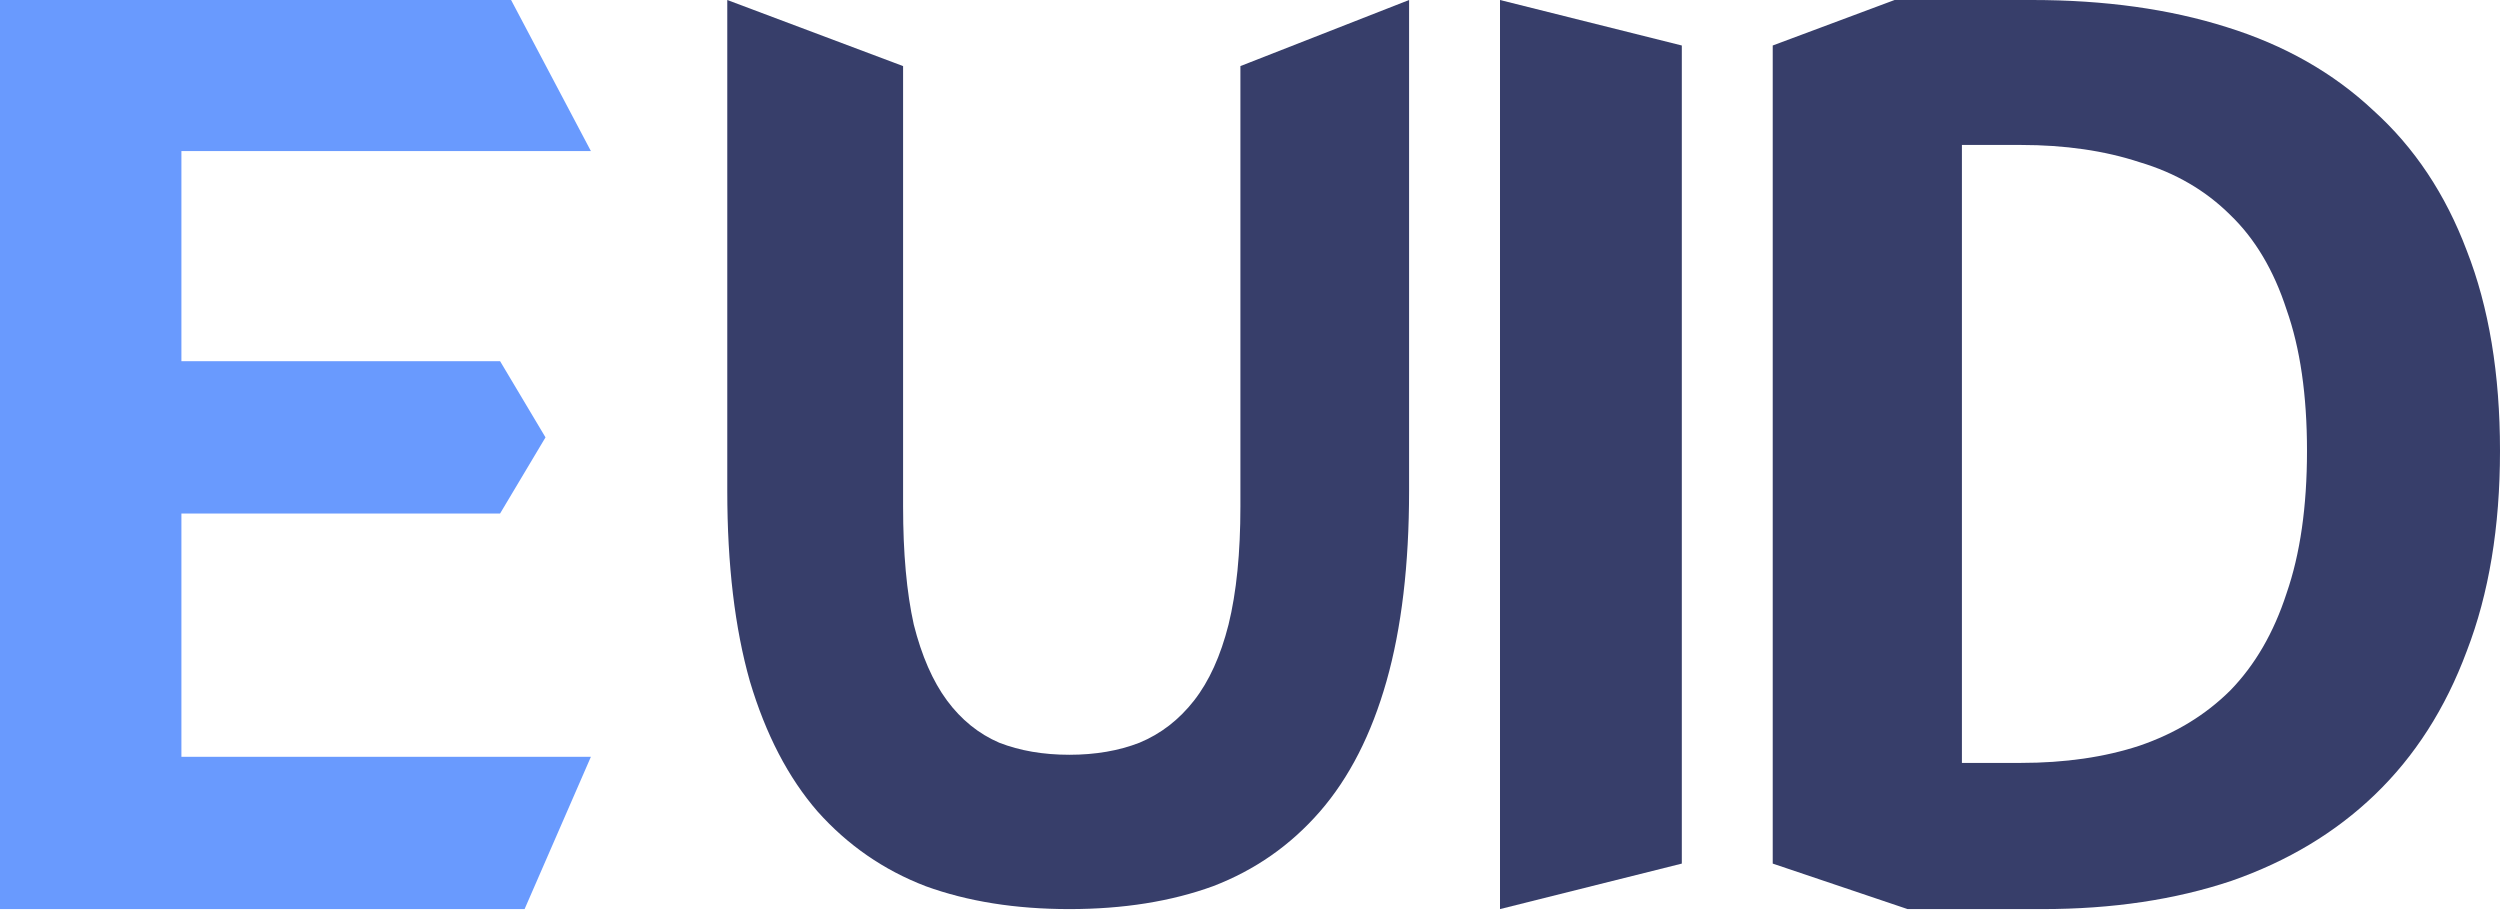
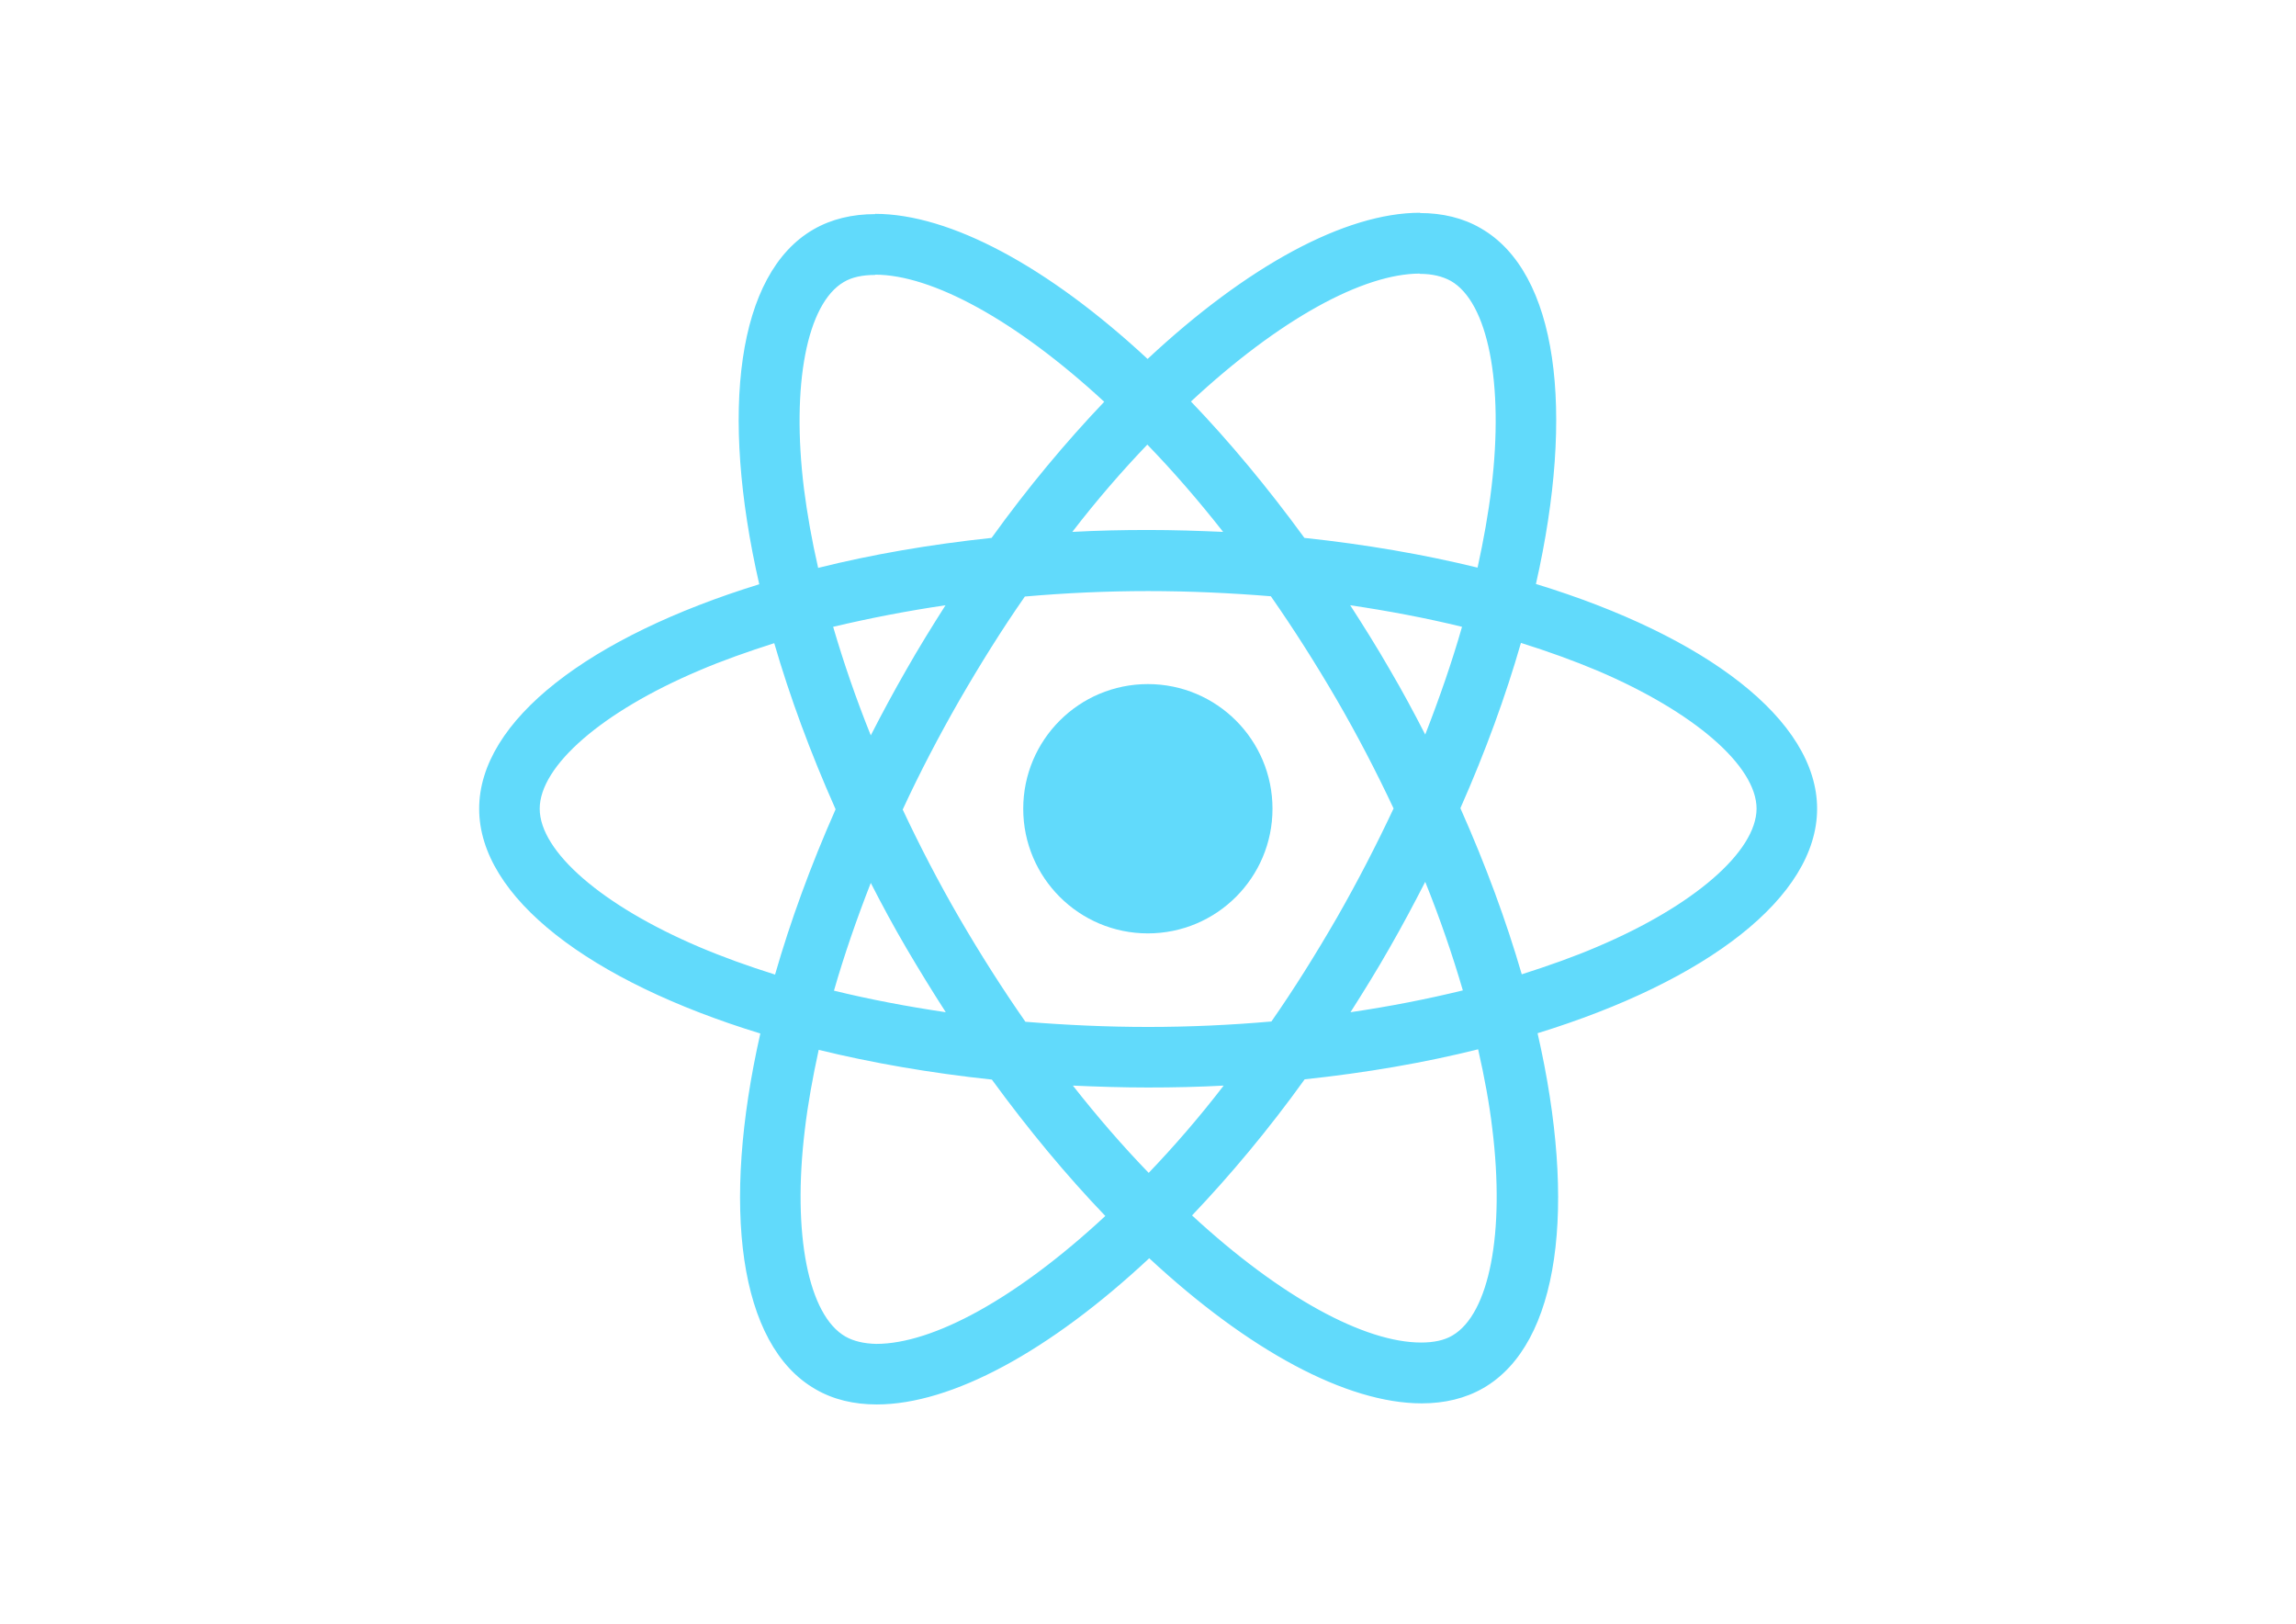
- <svg xmlns="http://www.w3.org/2000/svg" viewBox="0 0 55 20">
-   <path d="M0 0H11.244L13 3.324H3.991V7.946H11.002L12.001 9.622L11.002 11.297H3.991V16.649H13L11.541 20H0V0Z" fill="#699AFE" />
-   <path d="M23.526 20C22.341 20 21.288 19.832 20.364 19.496C19.441 19.142 18.648 18.594 17.986 17.852C17.341 17.109 16.845 16.154 16.497 14.987C16.166 13.82 16 12.423 16 10.796V0L19.868 1.454V11.141C19.868 12.166 19.946 13.033 20.103 13.74C20.277 14.43 20.521 14.987 20.834 15.411C21.148 15.835 21.531 16.145 21.984 16.34C22.437 16.516 22.951 16.605 23.526 16.605C24.101 16.605 24.615 16.516 25.068 16.34C25.538 16.145 25.939 15.835 26.27 15.411C26.601 14.987 26.854 14.43 27.028 13.74C27.202 13.033 27.289 12.166 27.289 11.141V1.454L31 0V10.796C31 12.423 30.834 13.82 30.503 14.987C30.172 16.154 29.685 17.109 29.04 17.852C28.395 18.594 27.611 19.142 26.688 19.496C25.765 19.832 24.711 20 23.526 20Z" fill="#373E6A" />
-   <path d="M33 0L37 1.001V18.999L33 20V0Z" fill="#373E6A" />
-   <path d="M39 1.001L41.681 0H44.708C46.302 0 47.726 0.198 48.982 0.595C50.257 0.991 51.335 1.604 52.216 2.432C53.116 3.243 53.8 4.27 54.269 5.514C54.756 6.757 55 8.225 55 9.919C55 11.595 54.756 13.063 54.269 14.324C53.8 15.586 53.125 16.64 52.244 17.486C51.382 18.315 50.332 18.946 49.095 19.378C47.858 19.793 46.47 20 44.933 20H41.967L39 18.999V1.001ZM44.455 16.784C45.43 16.784 46.302 16.658 47.07 16.405C47.858 16.135 48.523 15.73 49.067 15.189C49.61 14.631 50.023 13.919 50.304 13.054C50.604 12.189 50.754 11.144 50.754 9.919C50.754 8.694 50.604 7.658 50.304 6.811C50.023 5.946 49.61 5.252 49.067 4.73C48.523 4.189 47.858 3.802 47.07 3.568C46.302 3.315 45.43 3.189 44.455 3.189H43.162V16.784H44.455Z" fill="#373E6A" />
+ <svg xmlns="http://www.w3.org/2000/svg" viewBox="0 0 841.9 595.3">
+   <g fill="#61DAFB">
+     <path d="M666.3 296.5c0-32.5-40.7-63.3-103.1-82.4 14.4-63.6 8-114.2-20.2-130.4-6.5-3.8-14.1-5.6-22.4-5.6v22.3c4.6 0 8.3.9 11.4 2.6 13.6 7.8 19.5 37.5 14.9 75.7-1.1 9.4-2.9 19.3-5.1 29.4-19.6-4.8-41-8.5-63.5-10.9-13.5-18.5-27.5-35.3-41.6-50 32.6-30.3 63.2-46.9 84-46.9V78c-27.5 0-63.5 19.6-99.9 53.6-36.4-33.8-72.4-53.2-99.9-53.2v22.3c20.7 0 51.4 16.5 84 46.6-14 14.7-28 31.4-41.3 49.9-22.6 2.4-44 6.1-63.6 11-2.3-10-4-19.7-5.2-29-4.7-38.2 1.1-67.9 14.6-75.8 3-1.8 6.9-2.6 11.5-2.6V78.5c-8.4 0-16 1.8-22.6 5.6-28.1 16.2-34.4 66.7-19.9 130.1-62.2 19.2-102.7 49.9-102.7 82.3 0 32.5 40.7 63.3 103.1 82.4-14.4 63.6-8 114.2 20.2 130.4 6.5 3.8 14.1 5.6 22.5 5.6 27.5 0 63.5-19.6 99.9-53.6 36.4 33.8 72.4 53.2 99.9 53.2 8.4 0 16-1.8 22.6-5.6 28.1-16.2 34.4-66.7 19.9-130.1 62-19.1 102.5-49.9 102.5-82.3zm-130.2-66.7c-3.7 12.9-8.3 26.2-13.5 39.5-4.1-8-8.4-16-13.1-24-4.6-8-9.5-15.8-14.4-23.4 14.2 2.1 27.9 4.7 41 7.9zm-45.8 106.5c-7.8 13.5-15.8 26.3-24.1 38.2-14.9 1.3-30 2-45.2 2-15.1 0-30.2-.7-45-1.9-8.3-11.9-16.4-24.6-24.2-38-7.6-13.1-14.5-26.4-20.8-39.8 6.2-13.4 13.2-26.8 20.7-39.9 7.8-13.5 15.8-26.3 24.1-38.2 14.9-1.3 30-2 45.2-2 15.1 0 30.2.7 45 1.9 8.3 11.9 16.4 24.6 24.2 38 7.6 13.1 14.5 26.4 20.8 39.8-6.3 13.4-13.2 26.8-20.7 39.9zm32.3-13c5.4 13.4 10 26.8 13.8 39.8-13.1 3.2-26.9 5.9-41.2 8 4.9-7.7 9.8-15.6 14.4-23.7 4.6-8 8.9-16.1 13-24.1zM421.2 430c-9.3-9.6-18.6-20.3-27.8-32 9 .4 18.2.7 27.5.7 9.4 0 18.7-.2 27.8-.7-9 11.7-18.3 22.4-27.5 32zm-74.4-58.9c-14.2-2.1-27.9-4.7-41-7.9 3.7-12.9 8.3-26.2 13.5-39.5 4.1 8 8.4 16 13.1 24 4.7 8 9.5 15.8 14.4 23.4zM420.7 163c9.3 9.6 18.6 20.3 27.8 32-9-.4-18.2-.7-27.5-.7-9.4 0-18.7.2-27.8.7 9-11.7 18.3-22.4 27.5-32zm-74 58.9c-4.9 7.7-9.8 15.6-14.4 23.7-4.6 8-8.9 16-13 24-5.4-13.4-10-26.8-13.8-39.8 13.1-3.1 26.9-5.8 41.2-7.9zm-90.5 125.2c-35.4-15.1-58.3-34.9-58.3-50.6 0-15.7 22.9-35.6 58.3-50.6 8.6-3.7 18-7 27.7-10.1 5.7 19.6 13.2 40 22.5 60.9-9.2 20.8-16.6 41.1-22.2 60.6-9.9-3.1-19.3-6.5-28-10.2zM310 490c-13.6-7.8-19.5-37.5-14.9-75.7 1.1-9.4 2.9-19.3 5.1-29.4 19.6 4.8 41 8.5 63.5 10.9 13.5 18.5 27.5 35.3 41.6 50-32.6 30.3-63.2 46.9-84 46.9-4.5-.1-8.3-1-11.3-2.7zm237.2-76.2c4.7 38.2-1.1 67.9-14.6 75.8-3 1.8-6.9 2.6-11.5 2.6-20.7 0-51.4-16.5-84-46.6 14-14.7 28-31.4 41.3-49.9 22.6-2.4 44-6.1 63.6-11 2.3 10.1 4.1 19.8 5.2 29.1zm38.5-66.7c-8.6 3.7-18 7-27.7 10.1-5.7-19.6-13.2-40-22.5-60.9 9.2-20.8 16.6-41.1 22.2-60.6 9.9 3.1 19.3 6.5 28.1 10.2 35.4 15.1 58.3 34.9 58.3 50.6-.1 15.7-23 35.6-58.4 50.6zM320.8 78.4z" />
+     <circle cx="420.9" cy="296.5" r="45.7" />
+     <path d="M520.5 78.1z" />
+   </g>
</svg>
